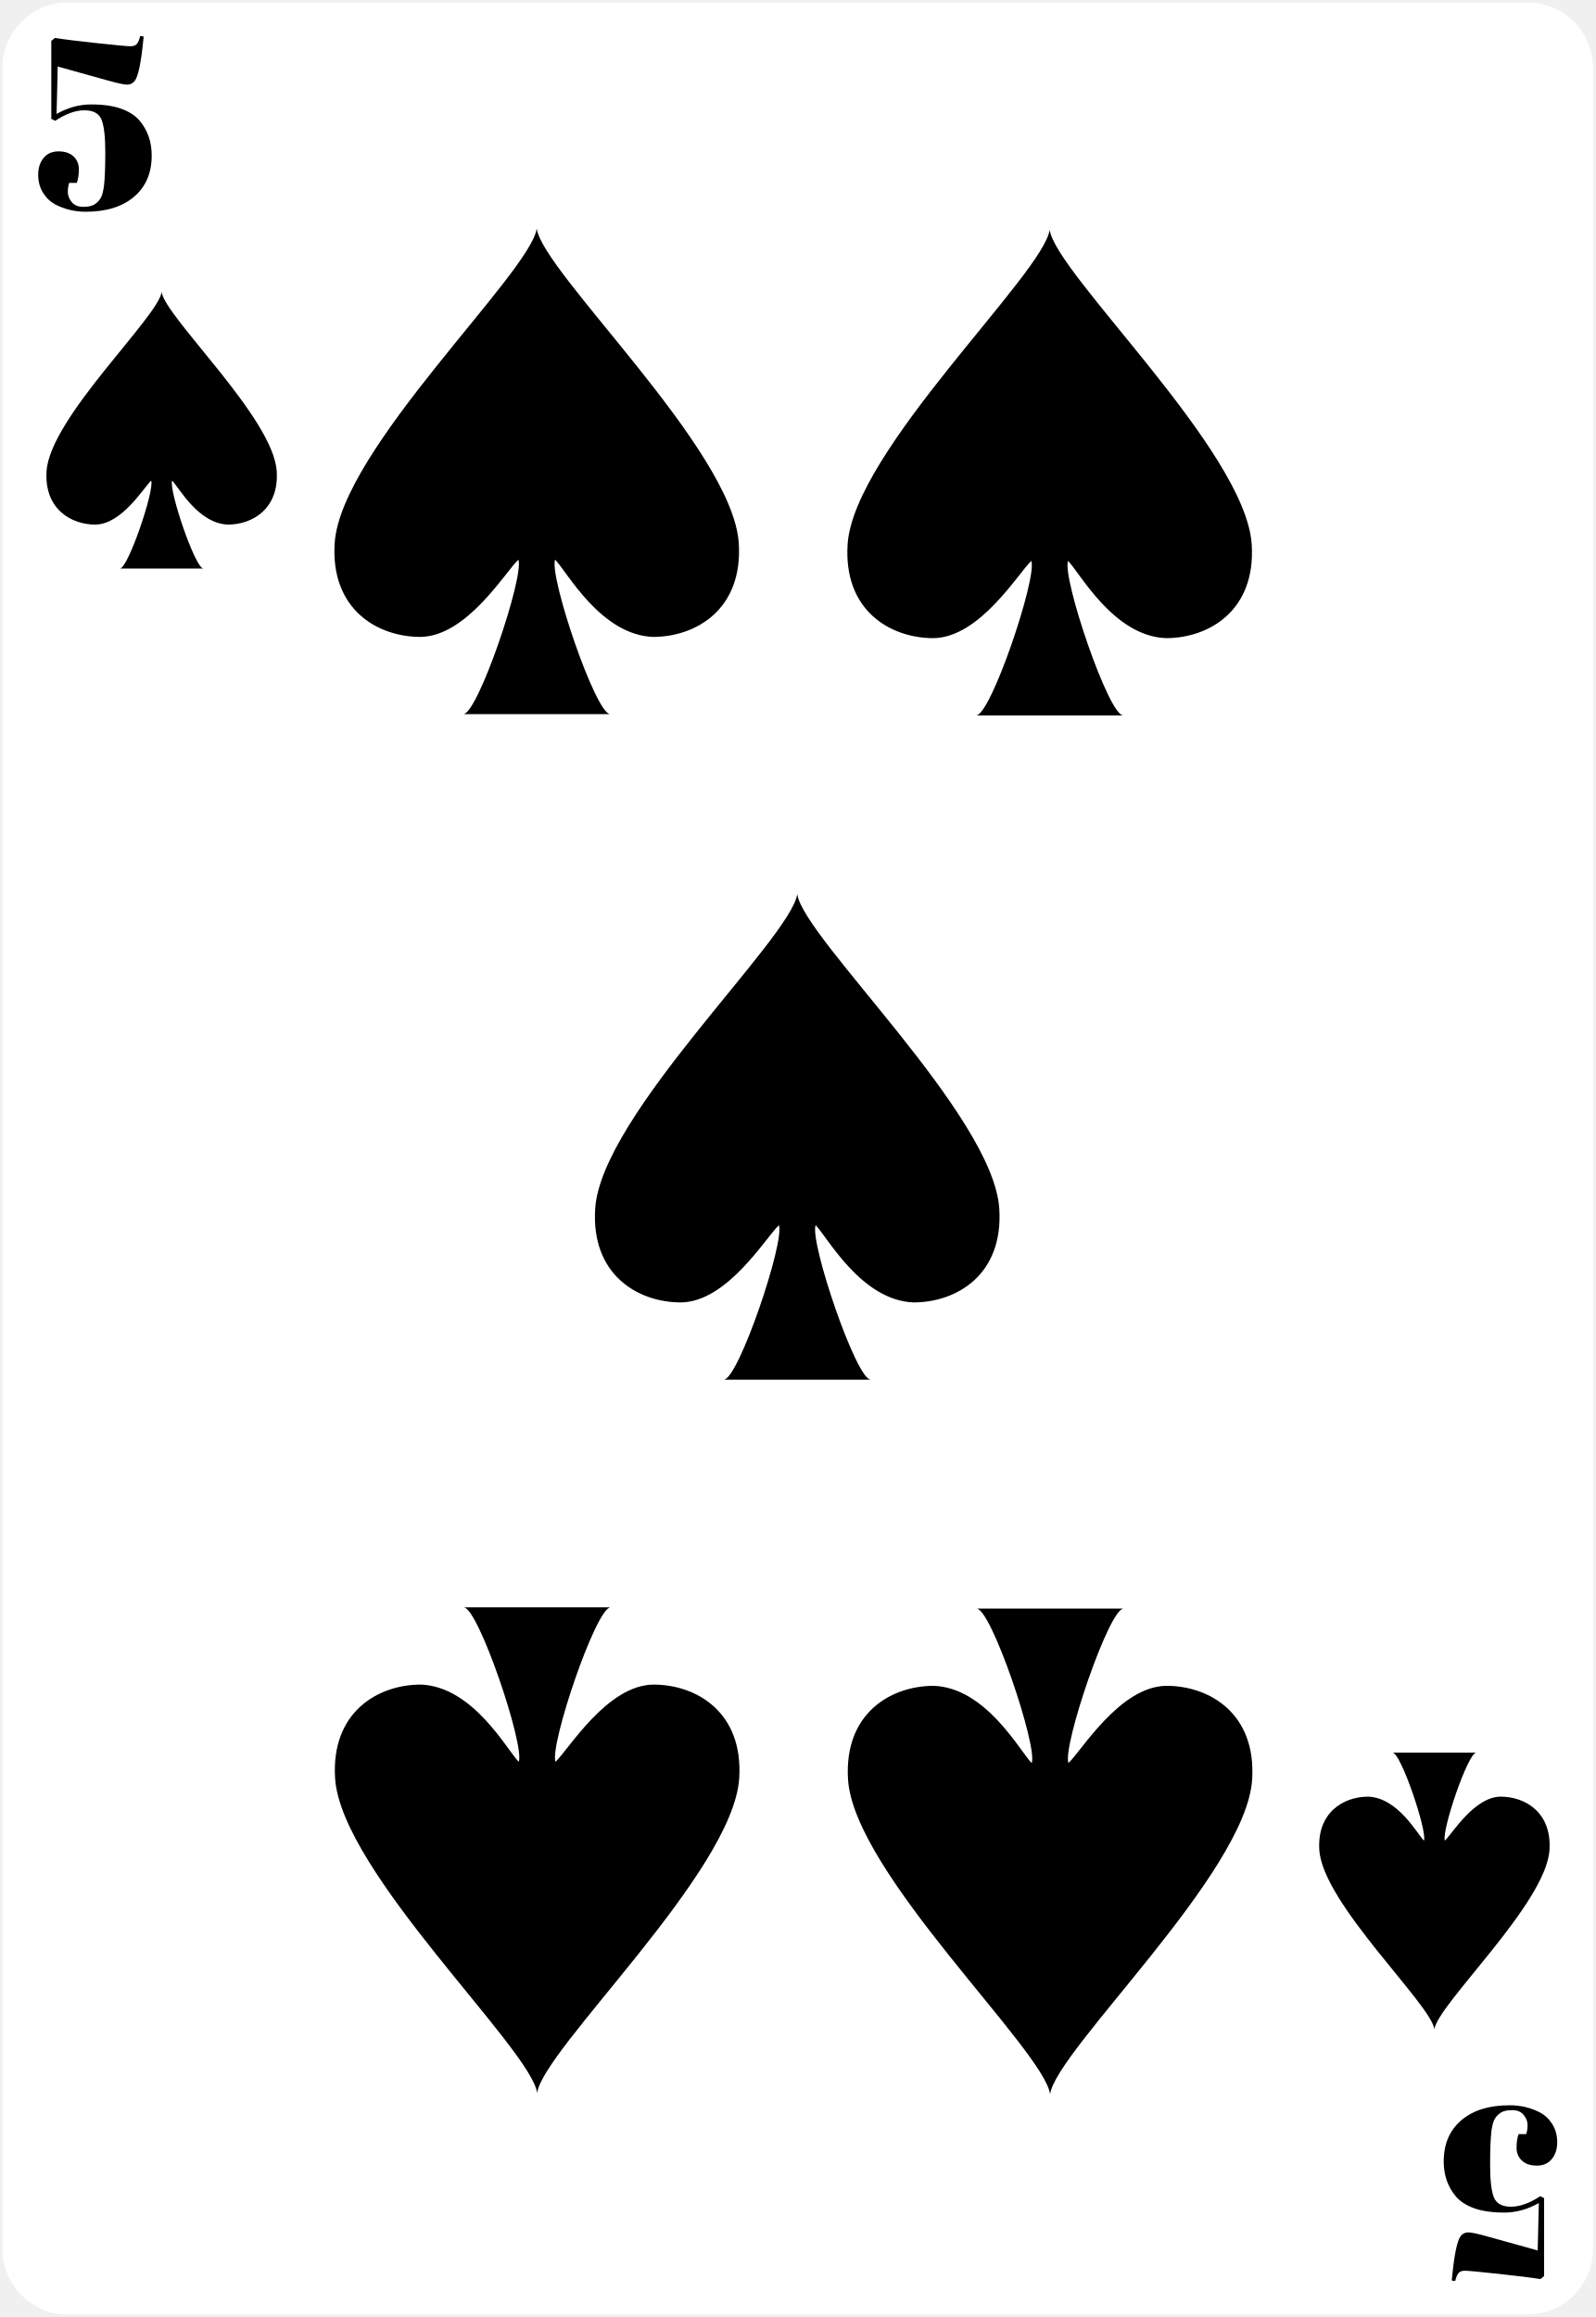
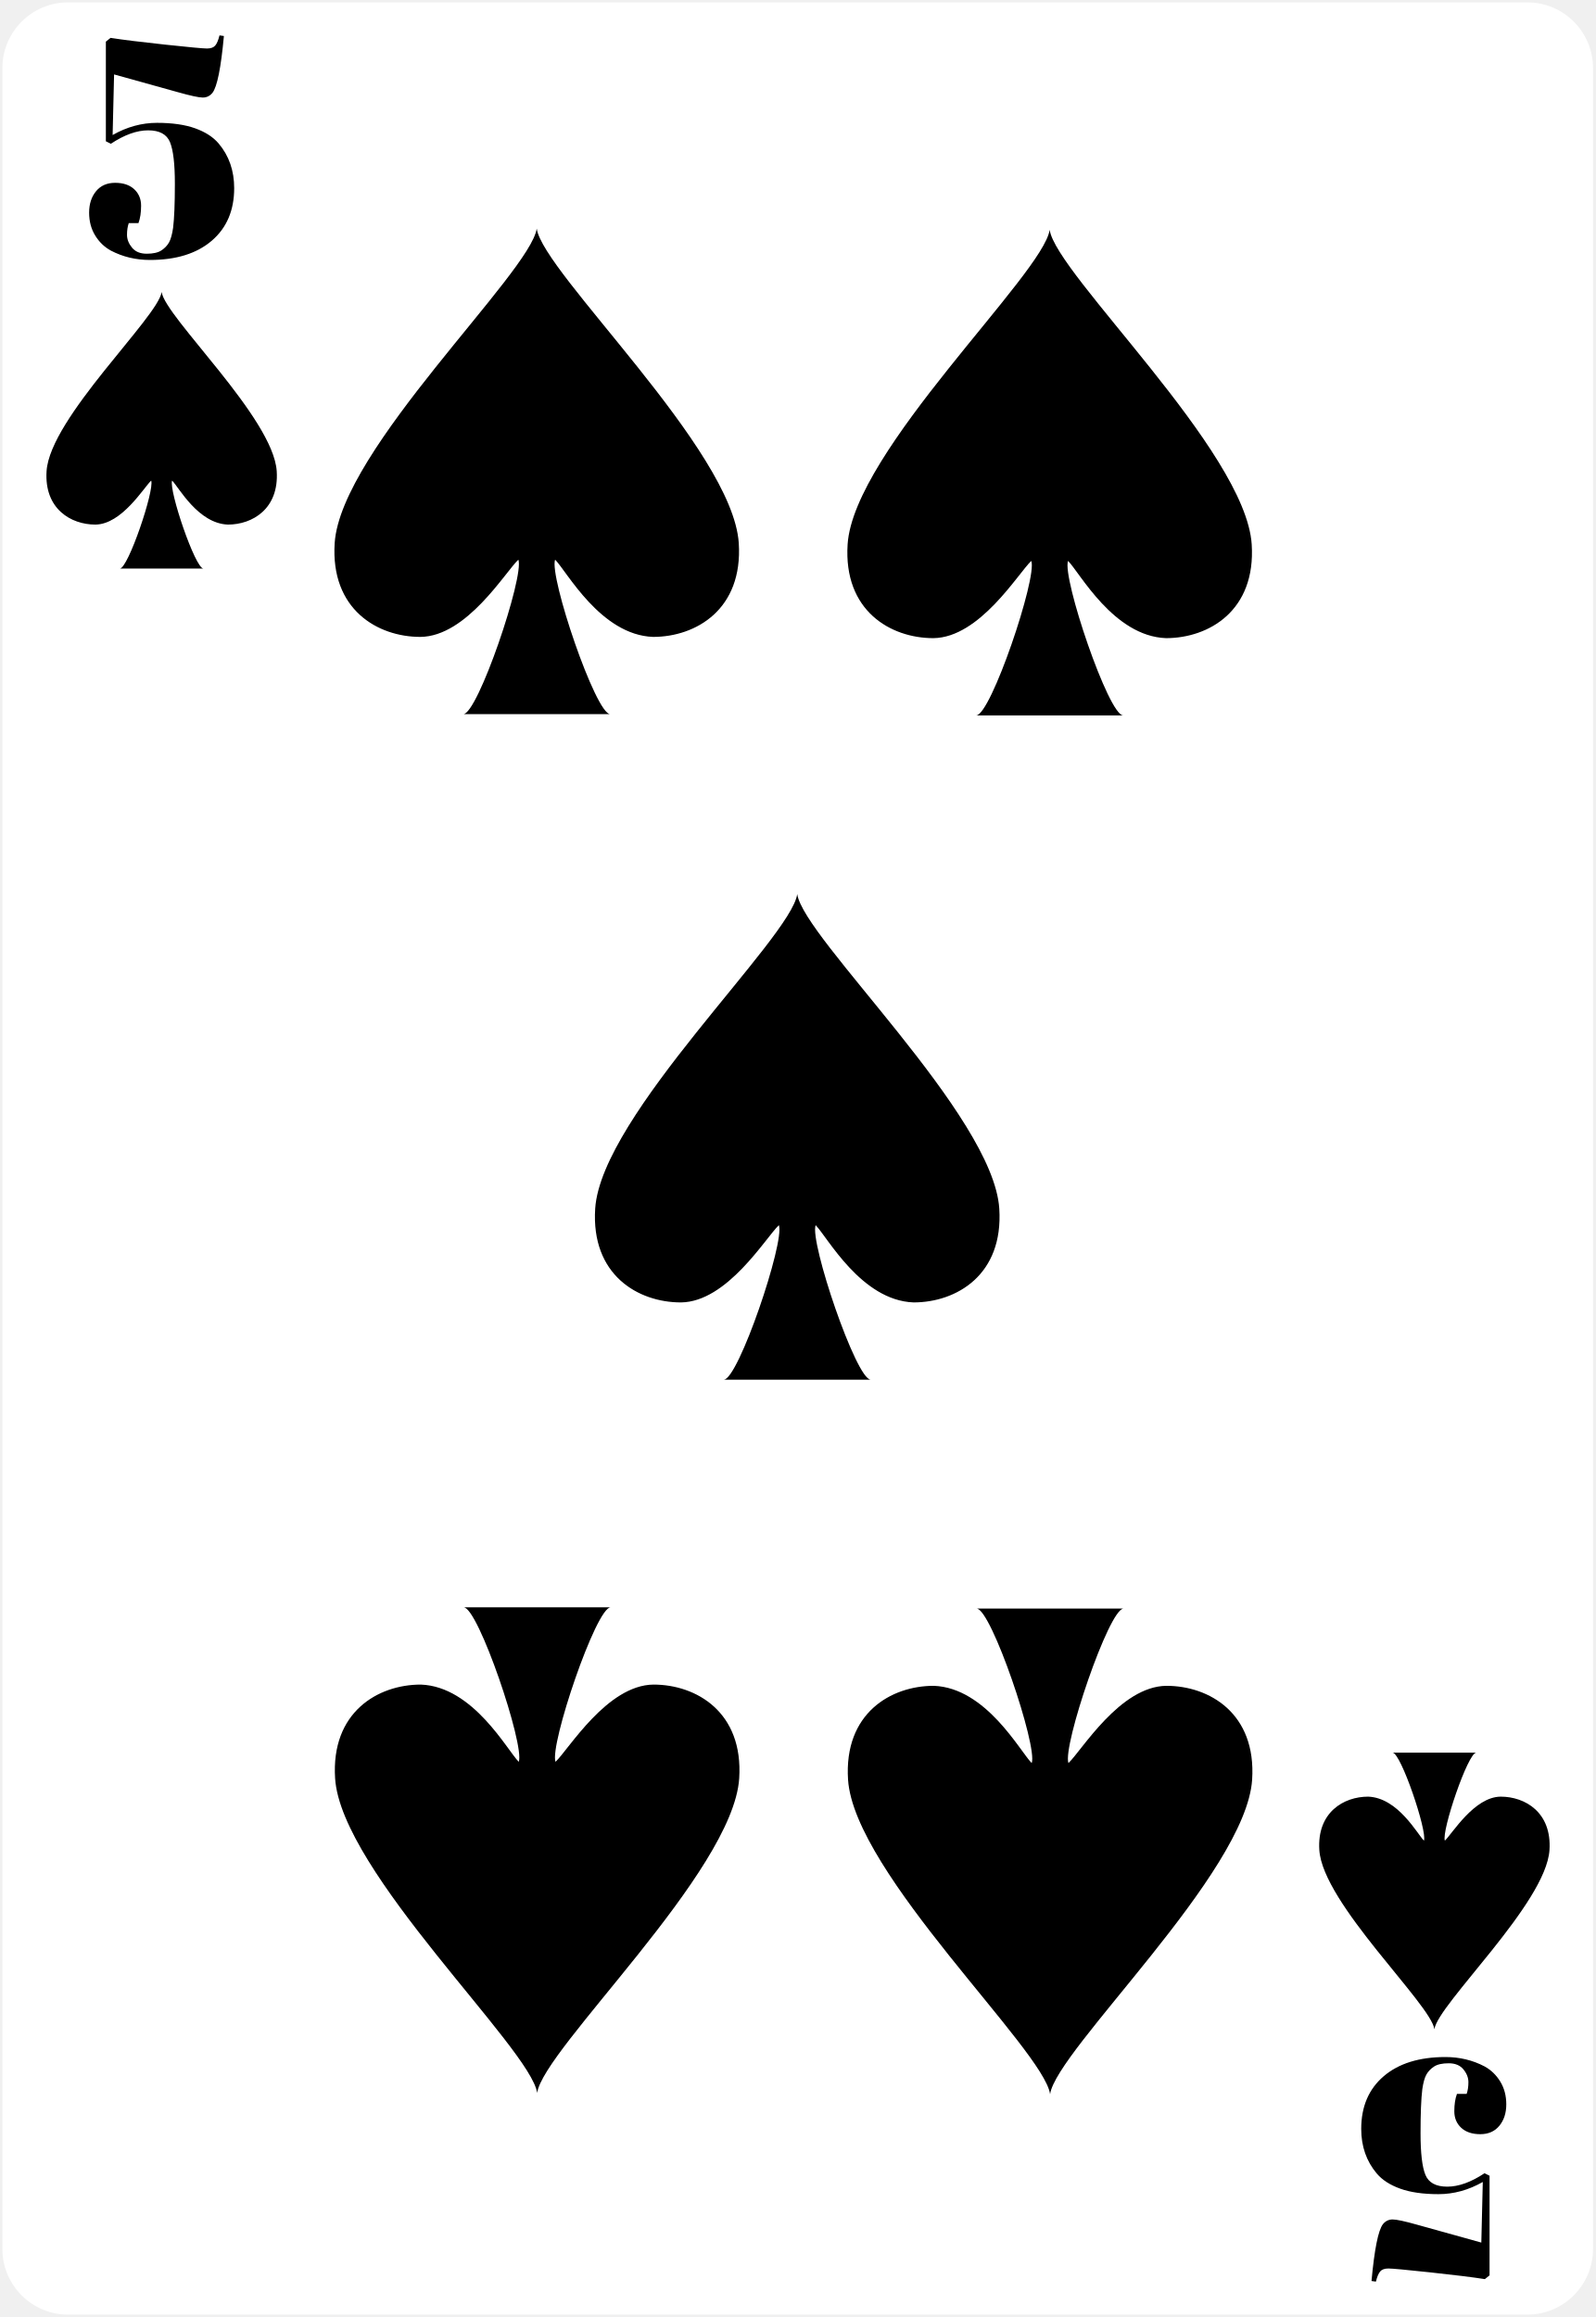
<svg xmlns="http://www.w3.org/2000/svg" width="167.087pt" height="242.667pt" viewBox="0 0 167.087 242.667" xml:space="preserve" id="svg2" version="1.1">
  <defs id="defs41" />
  <g id="Layer_x0020_1" style="fill-rule:nonzero;clip-rule:nonzero;stroke:#000000;stroke-miterlimit:4;">
    <path style="fill:#FFFFFF;stroke-width:0.5;stroke:none" d="M166.837,235.548c0,3.777-3.087,6.869-6.871,6.869H7.111c-3.775,0-6.861-3.092-6.861-6.869V7.12C0.25,3.343,3.336,0.25,7.111,0.25h152.855    c3.784,0,6.871,3.093,6.871,6.87v228.428z" id="path5" />
    <g style="stroke:none;" id="g7">
      <g id="g9">
				
			</g>
    </g>
    <g id="g15">
			
		</g>
    <g id="g19">
			
		</g>
    <g style="stroke:none;" id="g23">
      <g id="g25">
				
			</g>
    </g>
    <g style="stroke:none;" id="g31">
      <g id="g33">
				
			</g>
    </g>
  </g>
  <g id="rank-index" style="fill:#000000;stroke:none">
-     <path id="rank-index-top" d="M5.781 12.653 5.372 12.448V4.282L5.757 3.974Q7.225 4.205 10.209 4.525Q13.192 4.845 13.662 4.845Q14.131 4.845 14.335 4.602Q14.54 4.358 14.684 3.77L15.045 3.821Q14.684 7.738 14.107 8.48Q13.794 8.864 13.313 8.864Q12.831 8.864 11.291 8.429L6.045 6.97L5.925 11.936Q7.682 10.938 9.559 10.938Q11.436 10.938 12.687 11.386Q13.938 11.834 14.612 12.627Q15.888 14.138 15.888 16.288Q15.888 19.027 14.047 20.602Q12.206 22.176 8.981 22.176Q7.249 22.176 5.781 21.408Q4.987 20.973 4.493 20.166Q4 19.36 4 18.298Q4 17.235 4.566 16.544Q5.131 15.853 6.13 15.853Q7.128 15.853 7.694 16.378Q8.259 16.902 8.259 17.734Q8.259 18.566 8.043 19.155H7.249Q7.104 19.565 7.104 20.115Q7.104 20.666 7.513 21.165Q7.922 21.664 8.717 21.664Q9.511 21.664 9.92 21.395Q10.329 21.126 10.545 20.742Q10.762 20.358 10.882 19.539Q11.027 18.362 11.027 15.93Q11.027 13.498 10.63 12.525Q10.233 11.552 8.837 11.552Q7.441 11.552 5.781 12.653Z" />
-     <path id="rank-index-bottom" d="M5.781 12.653 5.372 12.448V4.282L5.757 3.974Q7.225 4.205 10.209 4.525Q13.192 4.845 13.662 4.845Q14.131 4.845 14.335 4.602Q14.54 4.358 14.684 3.77L15.045 3.821Q14.684 7.738 14.107 8.48Q13.794 8.864 13.313 8.864Q12.831 8.864 11.291 8.429L6.045 6.97L5.925 11.936Q7.682 10.938 9.559 10.938Q11.436 10.938 12.687 11.386Q13.938 11.834 14.612 12.627Q15.888 14.138 15.888 16.288Q15.888 19.027 14.047 20.602Q12.206 22.176 8.981 22.176Q7.249 22.176 5.781 21.408Q4.987 20.973 4.493 20.166Q4 19.36 4 18.298Q4 17.235 4.566 16.544Q5.131 15.853 6.13 15.853Q7.128 15.853 7.694 16.378Q8.259 16.902 8.259 17.734Q8.259 18.566 8.043 19.155H7.249Q7.104 19.565 7.104 20.115Q7.104 20.666 7.513 21.165Q7.922 21.664 8.717 21.664Q9.511 21.664 9.92 21.395Q10.329 21.126 10.545 20.742Q10.762 20.358 10.882 19.539Q11.027 18.362 11.027 15.93Q11.027 13.498 10.63 12.525Q10.233 11.552 8.837 11.552Q7.441 11.552 5.781 12.653Z" transform="rotate(180,83.54346,121.3335)" />
+     <path id="rank-index-top" d="M11.61 15.057 11.087 14.796V4.36L11.579 3.967Q13.455 4.262 17.268 4.671Q21.081 5.08 21.681 5.08Q22.281 5.08 22.542 4.769Q22.804 4.458 22.988 3.706L23.449 3.771Q22.988 8.776 22.25 9.725Q21.85 10.216 21.235 10.216Q20.62 10.216 18.652 9.66L11.948 7.795L11.795 14.141Q14.039 12.866 16.438 12.866Q18.837 12.866 20.436 13.438Q22.035 14.011 22.896 15.025Q24.526 16.955 24.526 19.703Q24.526 23.203 22.173 25.215Q19.821 27.227 15.7 27.227Q13.486 27.227 11.61 26.246Q10.595 25.69 9.965 24.659Q9.334 23.629 9.334 22.271Q9.334 20.913 10.057 20.03Q10.78 19.147 12.056 19.147Q13.332 19.147 14.055 19.817Q14.777 20.488 14.777 21.551Q14.777 22.614 14.501 23.367H13.486Q13.301 23.89 13.301 24.594Q13.301 25.297 13.824 25.935Q14.347 26.573 15.362 26.573Q16.376 26.573 16.899 26.229Q17.422 25.886 17.699 25.395Q17.976 24.904 18.129 23.858Q18.314 22.353 18.314 19.245Q18.314 16.137 17.806 14.894Q17.299 13.651 15.515 13.651Q13.732 13.651 11.61 15.057Z" />
+     <path id="rank-index-bottom" d="M11.61 15.057 11.087 14.796V4.36L11.579 3.967Q13.455 4.262 17.268 4.671Q21.081 5.08 21.681 5.08Q22.281 5.08 22.542 4.769Q22.804 4.458 22.988 3.706L23.449 3.771Q22.988 8.776 22.25 9.725Q21.85 10.216 21.235 10.216Q20.62 10.216 18.652 9.66L11.948 7.795L11.795 14.141Q14.039 12.866 16.438 12.866Q18.837 12.866 20.436 13.438Q22.035 14.011 22.896 15.025Q24.526 16.955 24.526 19.703Q24.526 23.203 22.173 25.215Q19.821 27.227 15.7 27.227Q13.486 27.227 11.61 26.246Q10.595 25.69 9.965 24.659Q9.334 23.629 9.334 22.271Q9.334 20.913 10.057 20.03Q10.78 19.147 12.056 19.147Q13.332 19.147 14.055 19.817Q14.777 20.488 14.777 21.551Q14.777 22.614 14.501 23.367H13.486Q13.301 23.89 13.301 24.594Q13.301 25.297 13.824 25.935Q14.347 26.573 15.362 26.573Q16.376 26.573 16.899 26.229Q17.422 25.886 17.699 25.395Q17.976 24.904 18.129 23.858Q18.314 22.353 18.314 19.245Q18.314 16.137 17.806 14.894Q17.299 13.651 15.515 13.651Q13.732 13.651 11.61 15.057Z" transform="rotate(180,83.54346,121.3335)" />
  </g>
  <g transform="matrix(1.508595,0,0,1.379325,16.9291,45.0659)" id="layer1-7">
    <path id="sl" d="M 7.989,3.103 C 7.747,-0.954 0.242,-8.59 0,-10.5 c -0.242,1.909 -7.747,9.545 -7.989,13.603 -0.169,2.868 1.695,4.057 3.39,4.057 1.835,-0.022 3.351,-2.801 3.873,-3.341 0.242,0.716 -1.603,6.682 -2.179,6.682 l 5.811,0 C 2.33,10.501 0.485,4.535 0.727,3.819 1.184,4.315 2.524,7.077 4.601,7.16 6.295,7.159 8.158,5.971 7.989,3.103 z" style="fill:#000000" />
  </g>
  <g transform="matrix(2.648679,0,0,2.421718,56.21089,49.36599)" id="layer1-7-88">
    <path id="sl-4" d="M 7.989,3.103 C 7.747,-0.954 0.242,-8.59 0,-10.5 c -0.242,1.909 -7.747,9.545 -7.989,13.603 -0.169,2.868 1.695,4.057 3.39,4.057 1.835,-0.022 3.351,-2.801 3.873,-3.341 0.242,0.716 -1.603,6.682 -2.179,6.682 l 5.811,0 C 2.33,10.501 0.485,4.535 0.727,3.819 1.184,4.315 2.524,7.077 4.601,7.16 6.295,7.159 8.158,5.971 7.989,3.103 z" style="fill:#000000" />
  </g>
  <g transform="matrix(-1.508595,0,0,-1.379325,150.2251,198.0441)" id="layer1-7-3">
    <path id="sl-1" d="M 7.989,3.103 C 7.747,-0.954 0.242,-8.59 0,-10.5 c -0.242,1.909 -7.747,9.545 -7.989,13.603 -0.169,2.868 1.695,4.057 3.39,4.057 1.835,-0.022 3.351,-2.801 3.873,-3.341 0.242,0.716 -1.603,6.682 -2.179,6.682 l 5.811,0 C 2.33,10.501 0.485,4.535 0.727,3.819 1.184,4.315 2.524,7.077 4.601,7.16 6.295,7.159 8.158,5.971 7.989,3.103 z" style="fill:#000000" />
  </g>
  <g transform="matrix(-2.648679,0,0,-2.421718,56.25613,193.7713)" id="layer1-7-88-7">
    <path id="sl-4-5" d="M 7.989,3.103 C 7.747,-0.954 0.242,-8.59 0,-10.5 c -0.242,1.909 -7.747,9.545 -7.989,13.603 -0.169,2.868 1.695,4.057 3.39,4.057 1.835,-0.022 3.351,-2.801 3.873,-3.341 0.242,0.716 -1.603,6.682 -2.179,6.682 l 5.811,0 C 2.33,10.501 0.485,4.535 0.727,3.819 1.184,4.315 2.524,7.077 4.601,7.16 6.295,7.159 8.158,5.971 7.989,3.103 z" style="fill:#000000" />
  </g>
  <g transform="matrix(2.648679,0,0,2.421718,83.4947,119.0673)" id="layer1-7-88-6">
    <path id="sl-4-8" d="M 7.989,3.103 C 7.747,-0.954 0.242,-8.59 0,-10.5 c -0.242,1.909 -7.747,9.545 -7.989,13.603 -0.169,2.868 1.695,4.057 3.39,4.057 1.835,-0.022 3.351,-2.801 3.873,-3.341 0.242,0.716 -1.603,6.682 -2.179,6.682 l 5.811,0 C 2.33,10.501 0.485,4.535 0.727,3.819 1.184,4.315 2.524,7.077 4.601,7.16 6.295,7.159 8.158,5.971 7.989,3.103 z" style="fill:#000000" />
  </g>
  <g transform="matrix(2.648679,0,0,2.421718,109.9309,49.49562)" id="layer1-7-88-8">
    <path id="sl-4-9" d="M 7.989,3.103 C 7.747,-0.954 0.242,-8.59 0,-10.5 c -0.242,1.909 -7.747,9.545 -7.989,13.603 -0.169,2.868 1.695,4.057 3.39,4.057 1.835,-0.022 3.351,-2.801 3.873,-3.341 0.242,0.716 -1.603,6.682 -2.179,6.682 l 5.811,0 C 2.33,10.501 0.485,4.535 0.727,3.819 1.184,4.315 2.524,7.077 4.601,7.16 6.295,7.159 8.158,5.971 7.989,3.103 z" style="fill:#000000" />
  </g>
  <g transform="matrix(-2.648679,0,0,-2.421718,109.9762,193.9009)" id="layer1-7-88-7-2">
    <path id="sl-4-5-6" d="M 7.989,3.103 C 7.747,-0.954 0.242,-8.59 0,-10.5 c -0.242,1.909 -7.747,9.545 -7.989,13.603 -0.169,2.868 1.695,4.057 3.39,4.057 1.835,-0.022 3.351,-2.801 3.873,-3.341 0.242,0.716 -1.603,6.682 -2.179,6.682 l 5.811,0 C 2.33,10.501 0.485,4.535 0.727,3.819 1.184,4.315 2.524,7.077 4.601,7.16 6.295,7.159 8.158,5.971 7.989,3.103 z" style="fill:#000000" />
  </g>
</svg>
